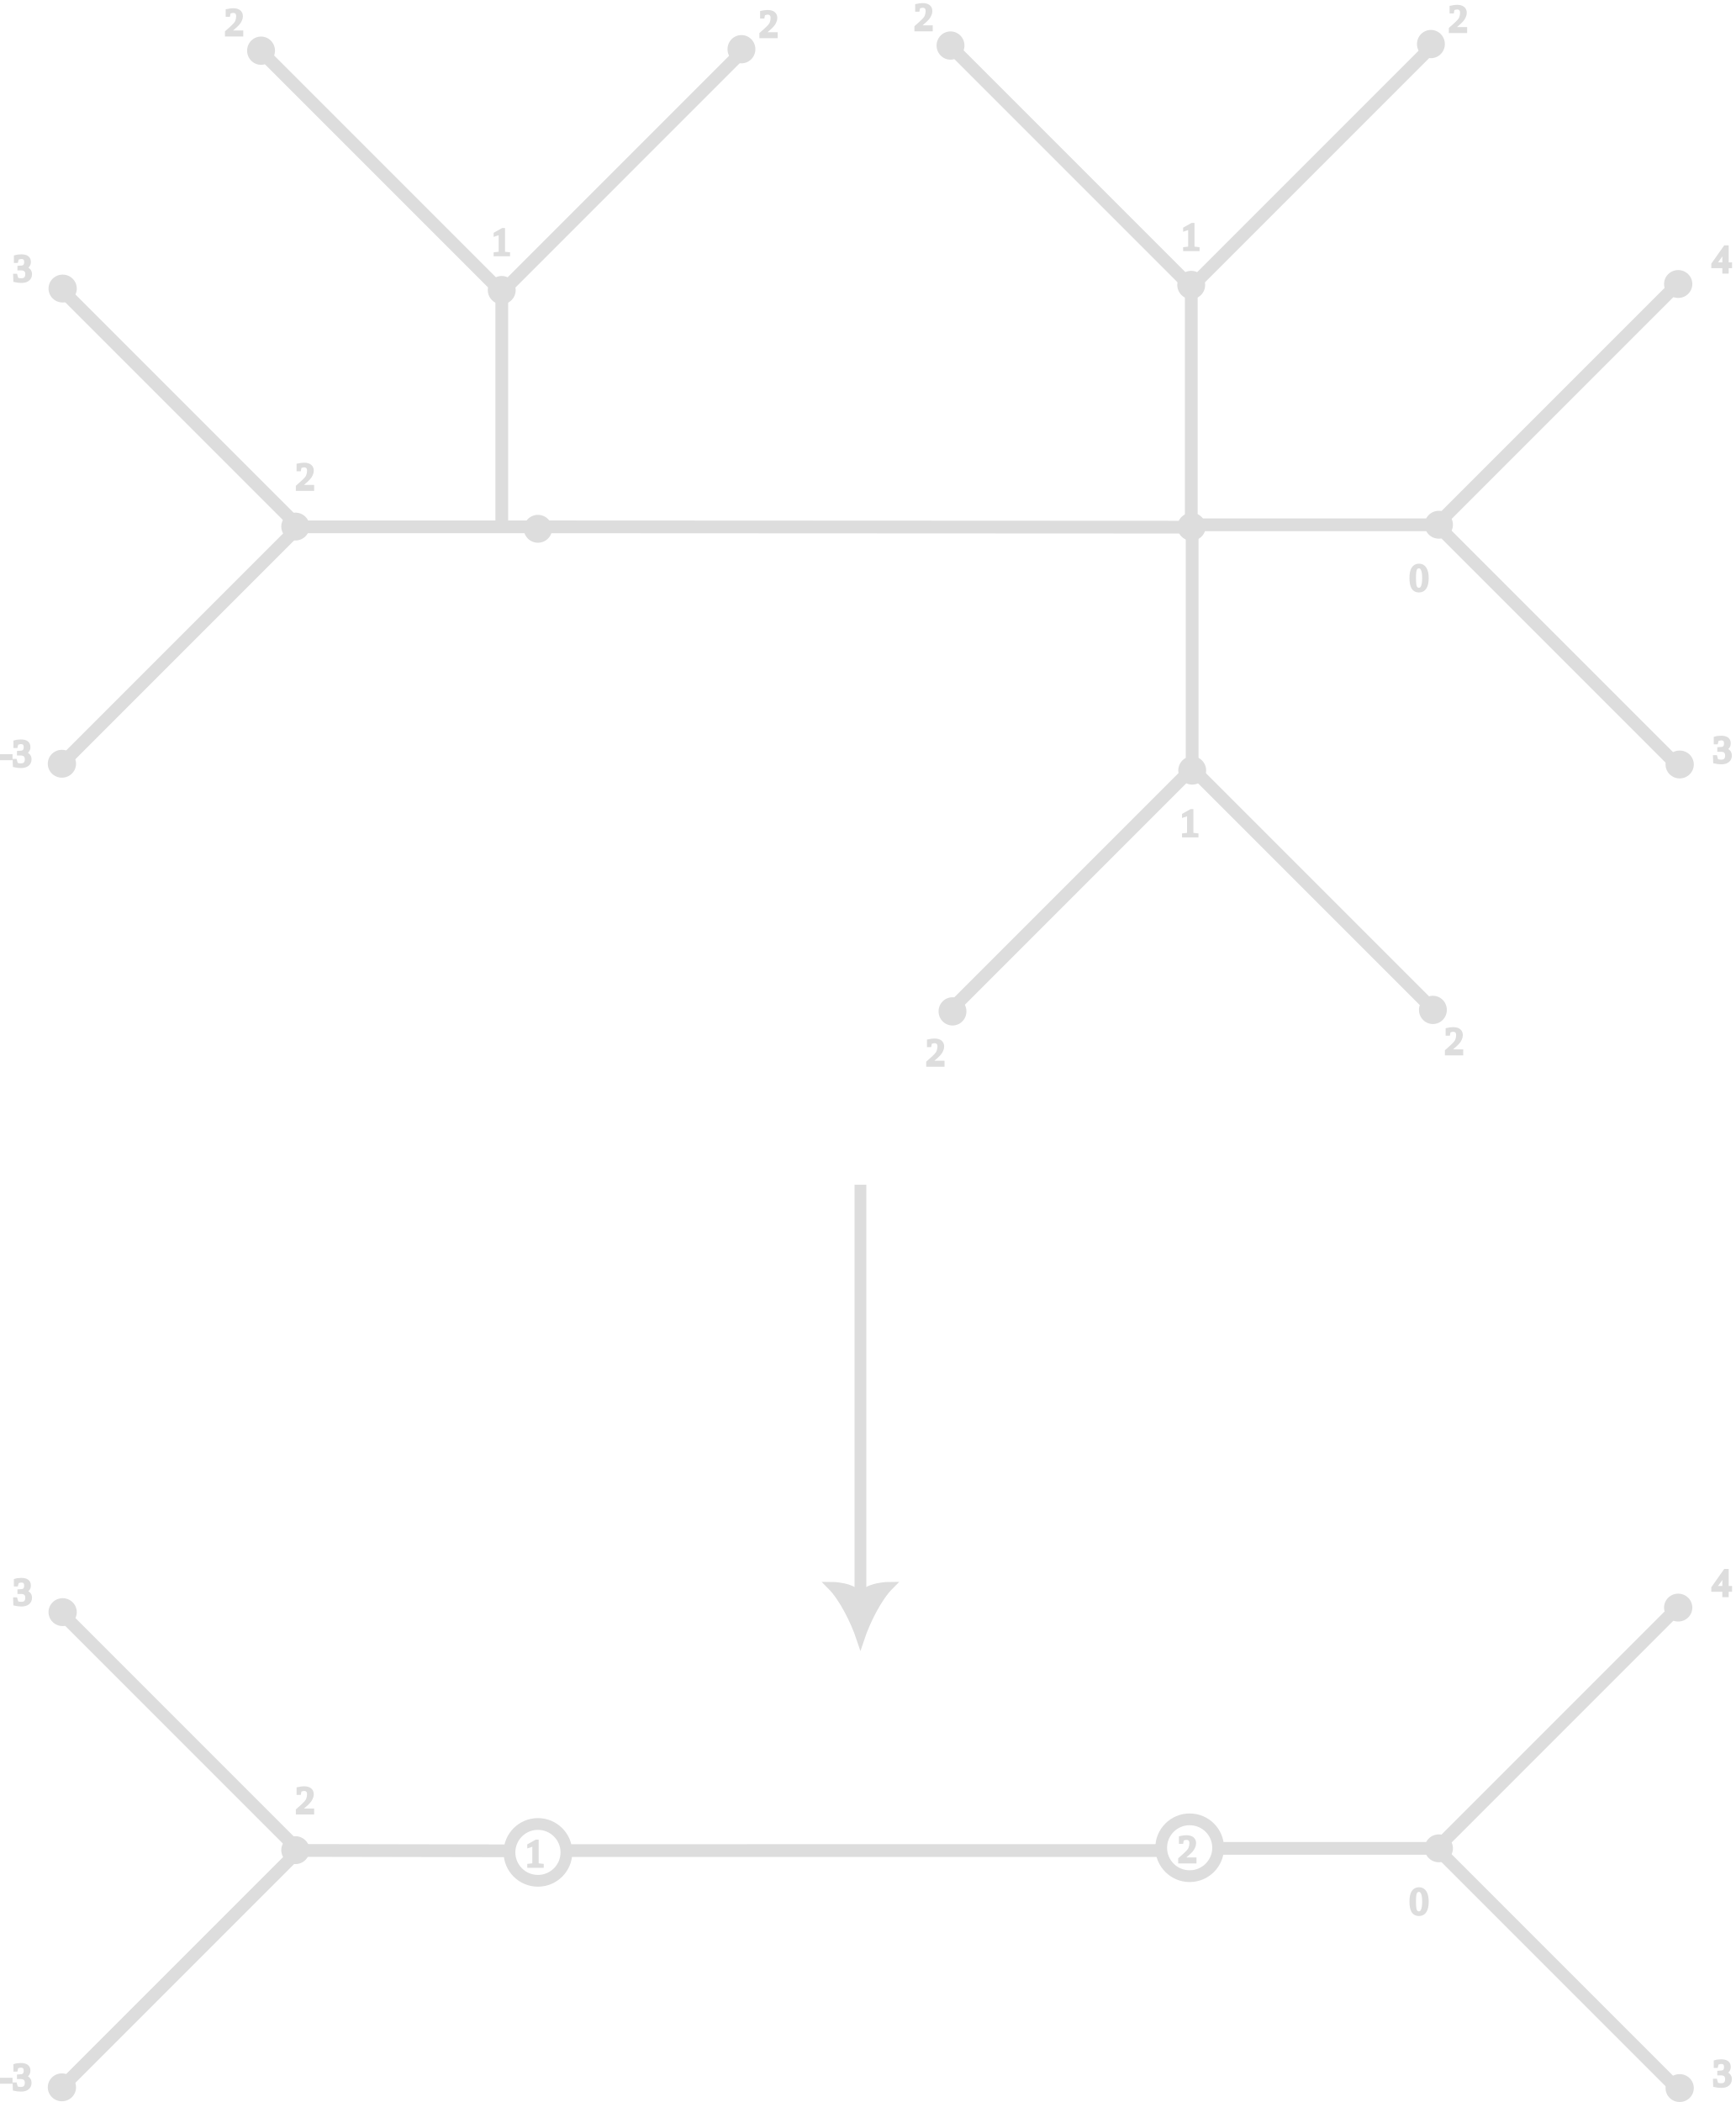
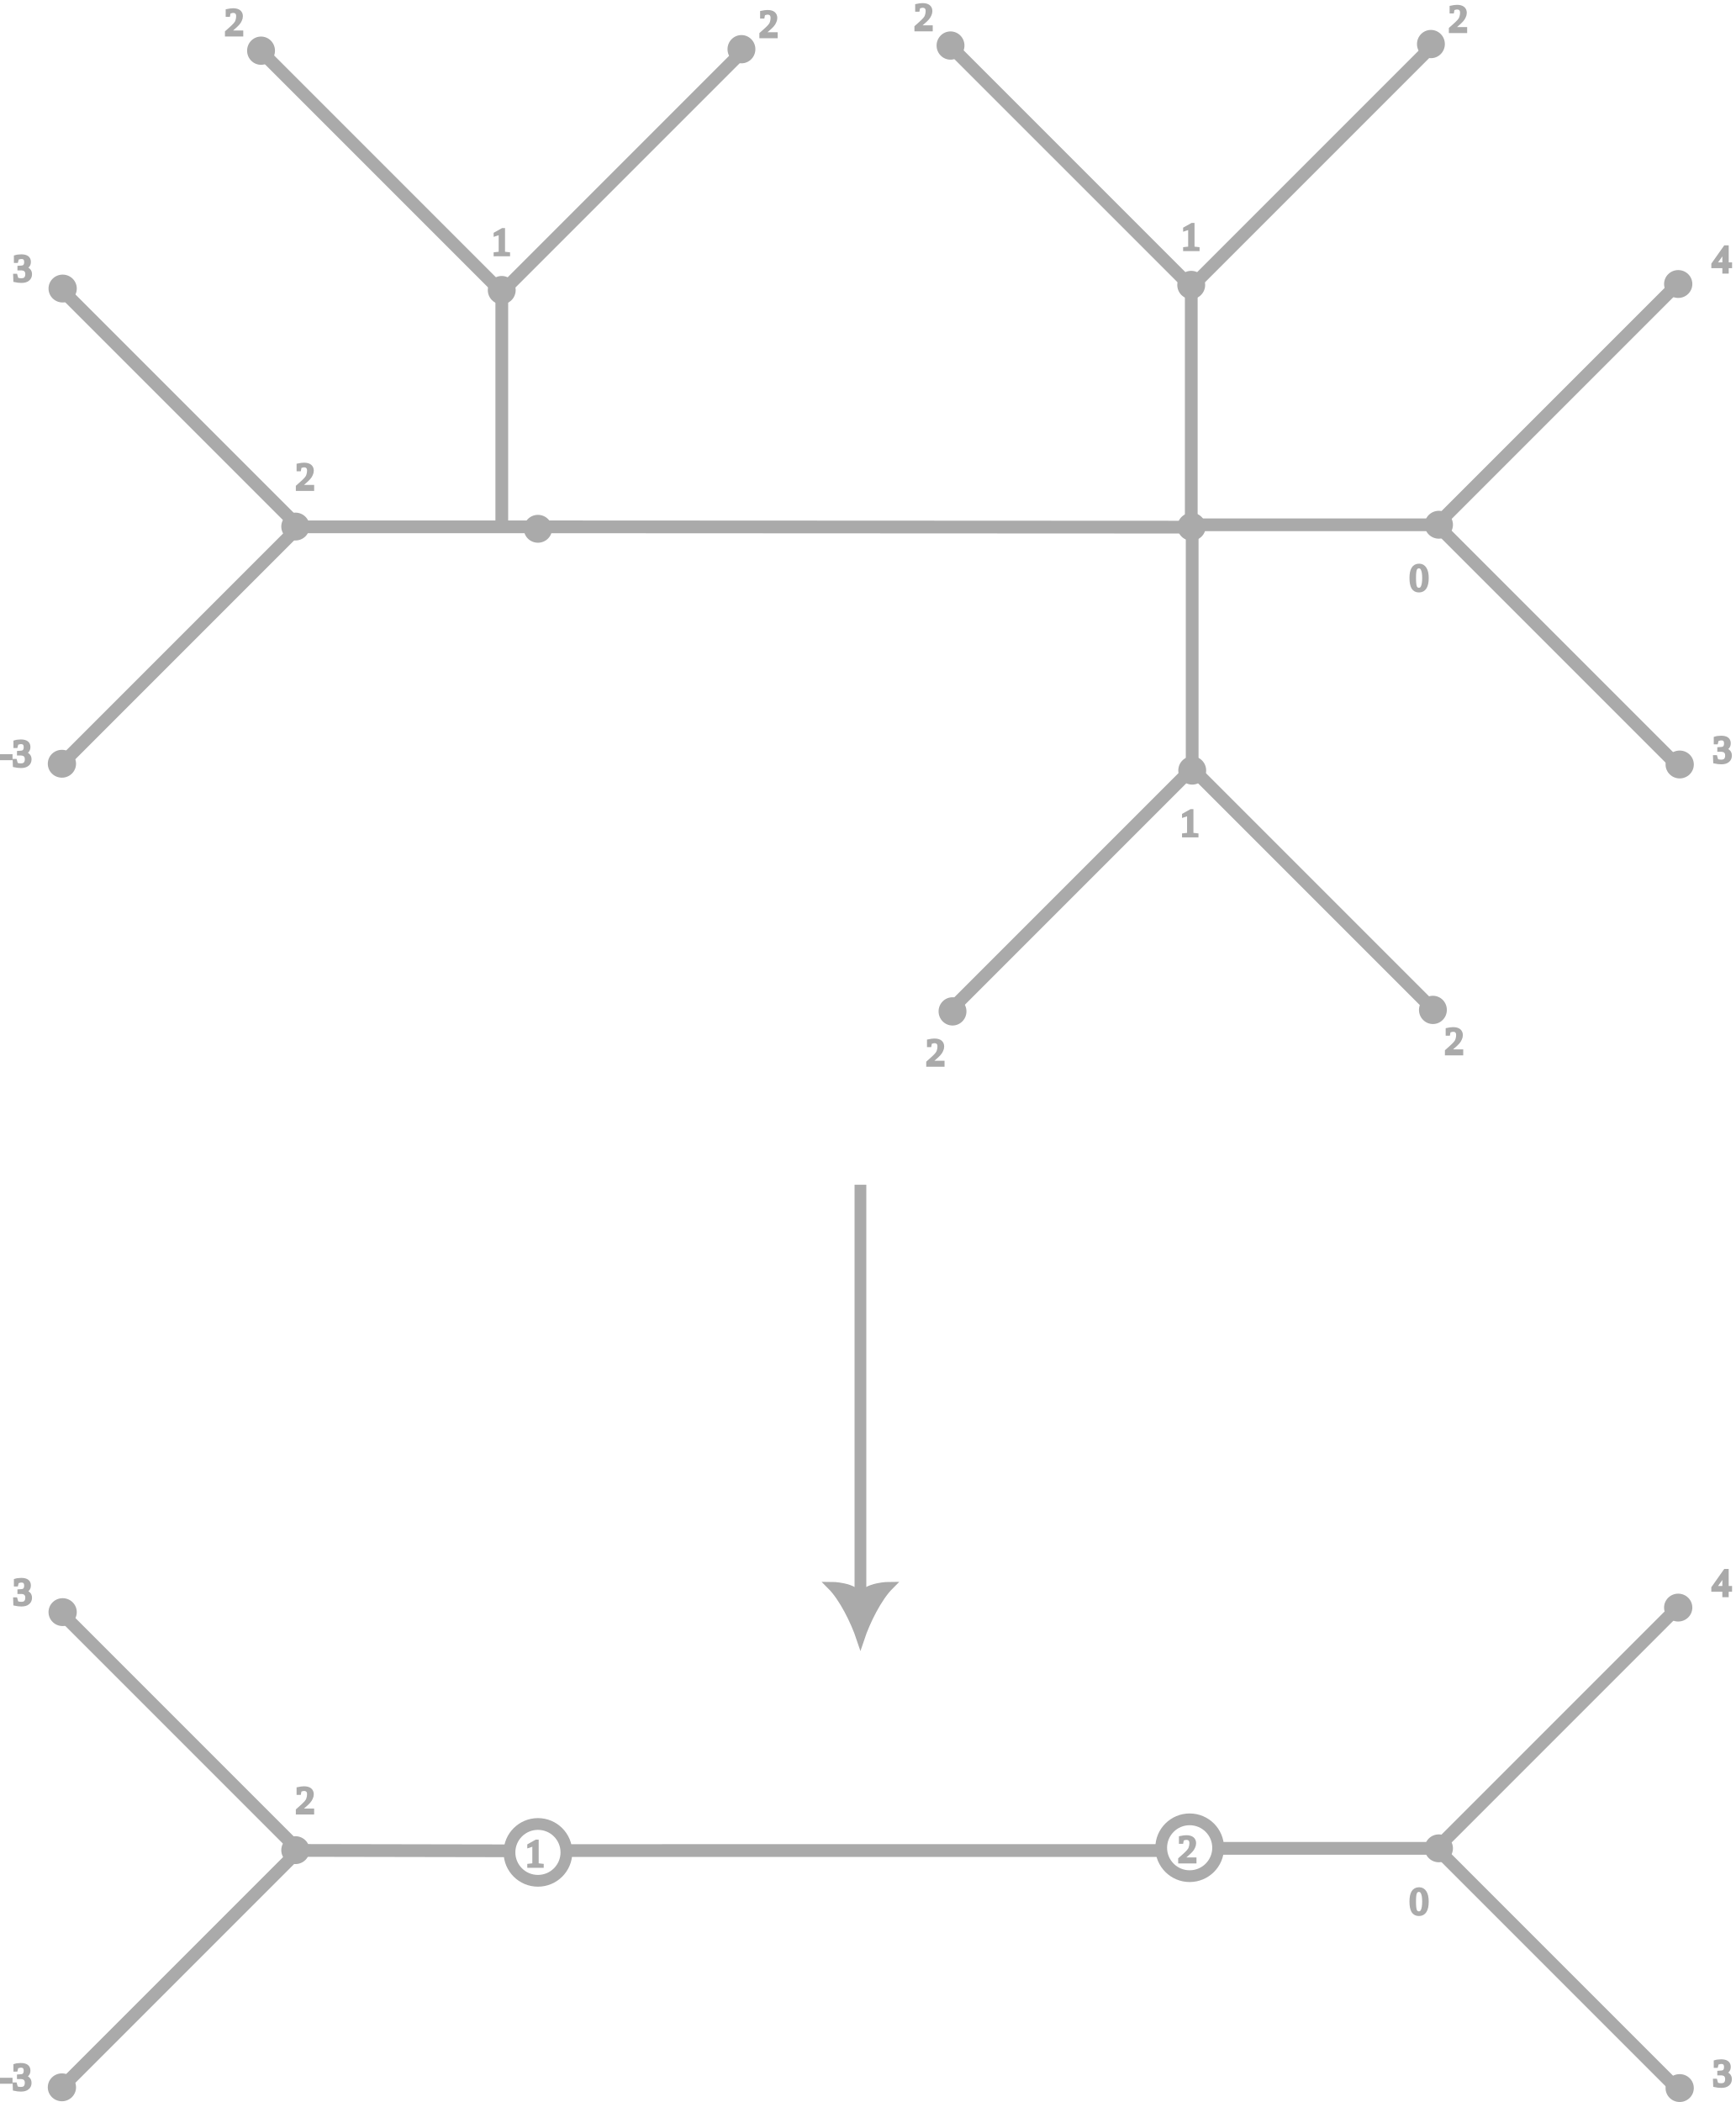
- <svg xmlns="http://www.w3.org/2000/svg" viewBox="0 0 145.127 175.725" version="1.1" id="svg1">
-   <defs id="defs1">
-     <marker style="overflow:visible" id="ArrowTriangleStylized" refX="0" refY="0" orient="auto-start-reverse" markerWidth="1" markerHeight="1" viewBox="0 0 1 1" preserveAspectRatio="xMidYMid" class="">
-       <path transform="scale(0.5)" style="fill:context-stroke;fill-rule:evenodd;stroke:context-stroke;stroke-width:1pt" d="m 6,0 c -3,1 -7,3 -9,5 0,0 0,-4 2,-5 -2,-1 -2,-5 -2,-5 2,2 6,4 9,5 z" id="path10" class="" />
+ <svg xmlns="http://www.w3.org/2000/svg" viewBox="0 0 145.127 175.725">
+   <defs>
+     <marker id="a" markerHeight="1" markerWidth="1" orient="auto-start-reverse" preserveAspectRatio="xMidYMid" refX="0" refY="0" style="overflow:visible" viewBox="0 0 1 1">
+       <path d="M6 0C3 1-1 3-3 5c0 0 0-4 2-5-2-1-2-5-2-5 2 2 6 4 9 5z" style="fill:context-stroke;fill-rule:evenodd;stroke:context-stroke;stroke-width:1pt" transform="scale(.5)" />
    </marker>
  </defs>
-   <g id="layer1" transform="translate(-8.0583,-10.95671)">
-     <g id="g1" transform="translate(3.03577,-1.05508)">
-       <g id="g6" transform="translate(8.2745759e-7,1.055083)">
-         <path style="fill:none;stroke:#DDDDDD;stroke-width:1.065;stroke-dasharray:none;stroke-opacity:1" d="M 10,35 30,55 10,75" id="path1" class="stroke-selection" />
-         <text xml:space="preserve" style="font-size:3.175px;fill:#DDDDDD;fill-opacity:1;stroke:#DDDDDD;stroke-width:0.265;stroke-dasharray:none;stroke-opacity:1" x="6.098" y="34.446" id="text3" class="fill-selection stroke-selection">
-           <tspan id="tspan3" style="fill:#DDDDDD;fill-opacity:1;stroke:#DDDDDD;stroke-width:0.265;stroke-dasharray:none;stroke-opacity:1" x="6.098" y="34.446" class="fill-selection stroke-selection">3</tspan>
-         </text>
-         <text xml:space="preserve" style="font-size:3.175px;fill:#DDDDDD;fill-opacity:1;stroke:#DDDDDD;stroke-width:0.265;stroke-dasharray:none;stroke-opacity:1" x="29.749" y="51.866" id="text3-1" class="fill-selection stroke-selection">
-           <tspan id="tspan3-2" style="fill:#DDDDDD;fill-opacity:1;stroke:#DDDDDD;stroke-width:0.265;stroke-dasharray:none;stroke-opacity:1" x="29.749" y="51.866" class="fill-selection stroke-selection">2</tspan>
-         </text>
-         <text xml:space="preserve" style="font-size:3.175px;fill:#DDDDDD;fill-opacity:1;stroke:#DDDDDD;stroke-width:0.265;stroke-dasharray:none;stroke-opacity:1" x="5" y="75" id="text3-3" class="fill-selection stroke-selection">
-           <tspan id="tspan3-6" style="fill:#DDDDDD;fill-opacity:1;stroke:#DDDDDD;stroke-width:0.265;stroke-dasharray:none;stroke-opacity:1" x="5" y="75" class="fill-selection stroke-selection">-3</tspan>
-         </text>
-         <ellipse style="fill:#DDDDDD;fill-opacity:1;stroke:none;stroke-width:0.076;stroke-dasharray:none;stroke-opacity:1" id="path5-19" cx="10.261" cy="35.079" rx="1.181" ry="1.165" class="fill-selection" />
-         <ellipse style="fill:#DDDDDD;fill-opacity:1;stroke:none;stroke-width:0.076;stroke-dasharray:none;stroke-opacity:1" id="path5-19-4" cx="29.721" cy="54.976" rx="1.181" ry="1.165" class="fill-selection" />
-         <ellipse style="fill:#DDDDDD;fill-opacity:1;stroke:none;stroke-width:0.076;stroke-dasharray:none;stroke-opacity:1" id="path5-19-6" cx="10.199" cy="74.805" rx="1.181" ry="1.165" class="fill-selection" />
-         <path style="fill:none;stroke:#DDDDDD;stroke-width:1.065;stroke-dasharray:none;stroke-opacity:1" d="M 30,55 H 50" id="path2" class="stroke-selection" />
+   <g transform="translate(-8.058 -10.957)">
+     <g transform="translate(3.036)">
+       <path d="m10 35 20 20-20 20" class="stroke-comment fill-comment" style="fill:none;stroke:#aaa;stroke-width:1.065;stroke-dasharray:none;stroke-opacity:1" />
+       <text x="6.098" y="34.446" class="stroke-comment fill-comment stroke-comment" style="font-size:3.175px;fill:#aaa;fill-opacity:1;stroke:#aaa;stroke-width:.265;stroke-dasharray:none;stroke-opacity:1">
+         <tspan x="6.098" y="34.446" class="stroke-comment fill-comment stroke-comment" style="fill:#aaa;fill-opacity:1;stroke:#aaa;stroke-width:.265;stroke-dasharray:none;stroke-opacity:1">3</tspan>
+       </text>
+       <text x="29.749" y="51.866" class="stroke-comment fill-comment stroke-comment" style="font-size:3.175px;fill:#aaa;fill-opacity:1;stroke:#aaa;stroke-width:.265;stroke-dasharray:none;stroke-opacity:1">
+         <tspan x="29.749" y="51.866" class="stroke-comment fill-comment stroke-comment" style="fill:#aaa;fill-opacity:1;stroke:#aaa;stroke-width:.265;stroke-dasharray:none;stroke-opacity:1">2</tspan>
+       </text>
+       <text x="5" y="75" class="stroke-comment fill-comment stroke-comment" style="font-size:3.175px;fill:#aaa;fill-opacity:1;stroke:#aaa;stroke-width:.265;stroke-dasharray:none;stroke-opacity:1">
+         <tspan x="5" y="75" class="stroke-comment fill-comment stroke-comment" style="fill:#aaa;fill-opacity:1;stroke:#aaa;stroke-width:.265;stroke-dasharray:none;stroke-opacity:1">-3</tspan>
+       </text>
+       <ellipse cx="10.261" cy="35.079" class="stroke-comment fill-comment" rx="1.181" ry="1.165" style="fill:#aaa;fill-opacity:1;stroke:none;stroke-width:.076;stroke-dasharray:none;stroke-opacity:1" />
+       <ellipse cx="29.721" cy="54.976" class="stroke-comment fill-comment" rx="1.181" ry="1.165" style="fill:#aaa;fill-opacity:1;stroke:none;stroke-width:.076;stroke-dasharray:none;stroke-opacity:1" />
+       <ellipse cx="10.199" cy="74.805" class="stroke-comment fill-comment" rx="1.181" ry="1.165" style="fill:#aaa;fill-opacity:1;stroke:none;stroke-width:.076;stroke-dasharray:none;stroke-opacity:1" />
+       <path d="M30 55h20" class="stroke-comment fill-comment" style="fill:none;stroke:#aaa;stroke-width:1.065;stroke-dasharray:none;stroke-opacity:1" />
+     </g>
+     <g transform="translate(3.036 -1.055)">
+       <path d="m50 56.055 54.501.026" class="stroke-comment fill-comment" style="fill:none;stroke:#aaa;stroke-width:1.066;stroke-linejoin:round;stroke-miterlimit:4.1;stroke-dasharray:none" />
+       <ellipse cx="15.885" cy="54.876" class="stroke-comment fill-comment" rx="1.181" ry="1.165" style="fill:#aaa;fill-opacity:1;stroke:none;stroke-width:.076;stroke-dasharray:none;stroke-opacity:1" transform="translate(34.115 1.343)" />
+     </g>
+     <g transform="translate(-37.273 -.018)">
+       <text x="67.725" y="60.495" class="stroke-comment fill-comment stroke-comment" style="font-size:3.175px;fill:#aaa;fill-opacity:1;stroke:#aaa;stroke-width:.265;stroke-dasharray:none;stroke-opacity:1" transform="translate(95.46 -.153)">
+         <tspan x="67.725" y="60.495" class="stroke-comment fill-comment stroke-comment" style="fill:#aaa;fill-opacity:1;stroke:#aaa;stroke-width:.265;stroke-dasharray:none;stroke-opacity:1">0</tspan>
+       </text>
+       <text x="93.026" y="33.867" class="stroke-comment fill-comment stroke-comment" style="font-size:3.175px;fill:#aaa;fill-opacity:1;stroke:#aaa;stroke-width:.265;stroke-dasharray:none;stroke-opacity:1" transform="translate(95.46 -.153)">
+         <tspan x="93.026" y="33.867" class="stroke-comment fill-comment stroke-comment" style="fill:#aaa;fill-opacity:1;stroke:#aaa;stroke-width:.265;stroke-dasharray:none;stroke-opacity:1">4</tspan>
+       </text>
+       <text x="93.073" y="74.86" class="stroke-comment fill-comment stroke-comment" style="font-size:3.175px;fill:#aaa;fill-opacity:1;stroke:#aaa;stroke-width:.265;stroke-dasharray:none;stroke-opacity:1" transform="translate(95.46 -.153)">
+         <tspan x="93.073" y="74.86" class="stroke-comment fill-comment stroke-comment" style="fill:#aaa;fill-opacity:1;stroke:#aaa;stroke-width:.265;stroke-dasharray:none;stroke-opacity:1">3</tspan>
+       </text>
+       <g transform="translate(95.46 -.153)">
+         <path d="M50 55h20l20-20" class="stroke-comment fill-comment" style="fill:none;stroke:#aaa;stroke-width:1.066;stroke-dasharray:none;stroke-opacity:1" />
+         <path d="m70 55 20.094 20.094" class="stroke-comment fill-comment" style="fill:none;stroke:#aaa;stroke-width:1.065;stroke-dasharray:none;stroke-opacity:1" />
+         <ellipse cx="70.173" cy="54.996" class="stroke-comment fill-comment" rx="1.181" ry="1.165" style="fill:#aaa;fill-opacity:1;stroke:none;stroke-width:.076;stroke-dasharray:none;stroke-opacity:1" />
+         <ellipse cx="90.312" cy="75.038" class="stroke-comment fill-comment" rx="1.181" ry="1.165" style="fill:#aaa;fill-opacity:1;stroke:none;stroke-width:.076;stroke-dasharray:none;stroke-opacity:1" />
+         <ellipse cx="90.188" cy="34.871" class="stroke-comment fill-comment" rx="1.181" ry="1.165" style="fill:#aaa;fill-opacity:1;stroke:none;stroke-width:.076;stroke-dasharray:none;stroke-opacity:1" />
      </g>
-       <g id="g7">
-         <path style="fill:none;stroke:#DDDDDD;stroke-width:1.066;stroke-linejoin:round;stroke-miterlimit:4.1;stroke-dasharray:none" d="m 50,56.055 54.501,0.026" id="path6" class="stroke-selection" />
-         <ellipse style="fill:#DDDDDD;fill-opacity:1;stroke:none;stroke-width:0.076;stroke-dasharray:none;stroke-opacity:1" id="path5-19-7-9" cx="15.885" cy="54.876" rx="1.181" ry="1.165" transform="translate(34.11523,1.343292)" class="fill-selection" />
+       <ellipse cx="129.459" cy="55.011" class="stroke-comment fill-comment" rx="1.181" ry="1.165" style="fill:#aaa;fill-opacity:1;stroke:none;stroke-width:.076;stroke-dasharray:none;stroke-opacity:1" transform="translate(15.5)" />
+       <text x="69.702" y="59.839" class="stroke-comment fill-comment stroke-comment" style="font-size:3.175px;fill:#aaa;fill-opacity:1;stroke:#aaa;stroke-width:.265;stroke-dasharray:none;stroke-opacity:1" transform="translate(74.31 21.006)">
+         <tspan x="69.702" y="59.839" class="stroke-comment fill-comment stroke-comment" style="fill:#aaa;fill-opacity:1;stroke:#aaa;stroke-width:.265;stroke-dasharray:none;stroke-opacity:1">1</tspan>
+       </text>
+       <text x="48.457" y="79.016" class="stroke-comment fill-comment stroke-comment" style="font-size:3.175px;fill:#aaa;fill-opacity:1;stroke:#aaa;stroke-width:.265;stroke-dasharray:none;stroke-opacity:1" transform="translate(74.31 21.006)">
+         <tspan x="48.457" y="79.016" class="stroke-comment fill-comment stroke-comment" style="fill:#aaa;fill-opacity:1;stroke:#aaa;stroke-width:.265;stroke-dasharray:none;stroke-opacity:1">2</tspan>
+       </text>
+       <text x="91.823" y="78.063" class="stroke-comment fill-comment stroke-comment" style="font-size:3.175px;fill:#aaa;fill-opacity:1;stroke:#aaa;stroke-width:.265;stroke-dasharray:none;stroke-opacity:1" transform="translate(74.31 21.006)">
+         <tspan x="91.823" y="78.063" class="stroke-comment fill-comment stroke-comment" style="fill:#aaa;fill-opacity:1;stroke:#aaa;stroke-width:.265;stroke-dasharray:none;stroke-opacity:1">2</tspan>
+       </text>
+       <g transform="rotate(90 97.398 102.612)">
+         <path d="M50 55h20l20-20" class="stroke-comment fill-comment" style="fill:none;stroke:#aaa;stroke-width:1.066;stroke-dasharray:none;stroke-opacity:1" />
+         <path d="m70 55 20.094 20.094" class="stroke-comment fill-comment" style="fill:none;stroke:#aaa;stroke-width:1.065;stroke-dasharray:none;stroke-opacity:1" />
+         <ellipse cx="70.173" cy="54.996" class="stroke-comment fill-comment" rx="1.181" ry="1.165" style="fill:#aaa;fill-opacity:1;stroke:none;stroke-width:.076;stroke-dasharray:none;stroke-opacity:1" />
+         <ellipse cx="90.312" cy="75.038" class="stroke-comment fill-comment" rx="1.181" ry="1.165" style="fill:#aaa;fill-opacity:1;stroke:none;stroke-width:.076;stroke-dasharray:none;stroke-opacity:1" />
+         <ellipse cx="90.188" cy="34.871" class="stroke-comment fill-comment" rx="1.181" ry="1.165" style="fill:#aaa;fill-opacity:1;stroke:none;stroke-width:.076;stroke-dasharray:none;stroke-opacity:1" />
      </g>
-       <g id="g8" transform="translate(15.5)" />
-       <g id="g16" transform="translate(-40.30925,1.036975)">
-         <g id="g4" transform="translate(95.45925,-0.1532127)">
-           <text xml:space="preserve" style="font-size:3.175px;fill:#DDDDDD;fill-opacity:1;stroke:#DDDDDD;stroke-width:0.265;stroke-dasharray:none;stroke-opacity:1" x="67.725" y="60.495" id="text3-6" class="fill-selection stroke-selection">
-             <tspan id="tspan3-1" style="fill:#DDDDDD;fill-opacity:1;stroke:#DDDDDD;stroke-width:0.265;stroke-dasharray:none;stroke-opacity:1" x="67.725" y="60.495" class="fill-selection stroke-selection">0</tspan>
-           </text>
-           <text xml:space="preserve" style="font-size:3.175px;fill:#DDDDDD;fill-opacity:1;stroke:#DDDDDD;stroke-width:0.265;stroke-dasharray:none;stroke-opacity:1" x="93.026" y="33.867" id="text3-2" class="fill-selection stroke-selection">
-             <tspan id="tspan3-0" style="fill:#DDDDDD;fill-opacity:1;stroke:#DDDDDD;stroke-width:0.265;stroke-dasharray:none;stroke-opacity:1" x="93.026" y="33.867" class="fill-selection stroke-selection">4</tspan>
-           </text>
-           <text xml:space="preserve" style="font-size:3.175px;fill:#DDDDDD;fill-opacity:1;stroke:#DDDDDD;stroke-width:0.265;stroke-dasharray:none;stroke-opacity:1" x="93.073" y="74.86" id="text3-5" class="fill-selection stroke-selection">
-             <tspan id="tspan3-9" style="fill:#DDDDDD;fill-opacity:1;stroke:#DDDDDD;stroke-width:0.265;stroke-dasharray:none;stroke-opacity:1" x="93.073" y="74.86" class="fill-selection stroke-selection">3</tspan>
-           </text>
-           <g id="g9">
-             <path style="fill:none;stroke:#DDDDDD;stroke-width:1.066;stroke-dasharray:none;stroke-opacity:1" d="m 50,55 h 20 l 20,-20" id="path4" class="stroke-selection" />
-             <path style="fill:none;stroke:#DDDDDD;stroke-width:1.065;stroke-dasharray:none;stroke-opacity:1" d="M 70,55 90.094,75.094" id="path3" class="stroke-selection" />
-             <ellipse style="fill:#DDDDDD;fill-opacity:1;stroke:none;stroke-width:0.076;stroke-dasharray:none;stroke-opacity:1" id="path5-19-3" cx="70.173" cy="54.996" rx="1.181" ry="1.165" class="fill-selection" />
-             <ellipse style="fill:#DDDDDD;fill-opacity:1;stroke:none;stroke-width:0.076;stroke-dasharray:none;stroke-opacity:1" id="path5-19-1" cx="90.312" cy="75.038" rx="1.181" ry="1.165" class="fill-selection" />
-             <ellipse style="fill:#DDDDDD;fill-opacity:1;stroke:none;stroke-width:0.076;stroke-dasharray:none;stroke-opacity:1" id="path5-19-7" cx="90.188" cy="34.871" rx="1.181" ry="1.165" class="fill-selection" />
-           </g>
-         </g>
-         <ellipse style="fill:#DDDDDD;fill-opacity:1;stroke:none;stroke-width:0.076;stroke-dasharray:none;stroke-opacity:1" id="ellipse7" cx="129.459" cy="55.011" rx="1.181" ry="1.165" transform="translate(15.5)" class="fill-selection" />
-         <g id="g15" transform="translate(74.30924,21.00552)">
-           <text xml:space="preserve" style="font-size:3.175px;fill:#DDDDDD;fill-opacity:1;stroke:#DDDDDD;stroke-width:0.265;stroke-dasharray:none;stroke-opacity:1" x="69.702" y="59.839" id="text9" class="fill-selection stroke-selection">
-             <tspan id="tspan9" style="fill:#DDDDDD;fill-opacity:1;stroke:#DDDDDD;stroke-width:0.265;stroke-dasharray:none;stroke-opacity:1" x="69.702" y="59.839" class="fill-selection stroke-selection">1</tspan>
-           </text>
-           <text xml:space="preserve" style="font-size:3.175px;fill:#DDDDDD;fill-opacity:1;stroke:#DDDDDD;stroke-width:0.265;stroke-dasharray:none;stroke-opacity:1" x="48.457" y="79.016" id="text10" class="fill-selection stroke-selection">
-             <tspan id="tspan10" style="fill:#DDDDDD;fill-opacity:1;stroke:#DDDDDD;stroke-width:0.265;stroke-dasharray:none;stroke-opacity:1" x="48.457" y="79.016" class="fill-selection stroke-selection">2</tspan>
-           </text>
-           <text xml:space="preserve" style="font-size:3.175px;fill:#DDDDDD;fill-opacity:1;stroke:#DDDDDD;stroke-width:0.265;stroke-dasharray:none;stroke-opacity:1" x="91.823" y="78.063" id="text11" class="fill-selection stroke-selection">
-             <tspan id="tspan11" style="fill:#DDDDDD;fill-opacity:1;stroke:#DDDDDD;stroke-width:0.265;stroke-dasharray:none;stroke-opacity:1" x="91.823" y="78.063" class="fill-selection stroke-selection">2</tspan>
-           </text>
-           <g id="g14" transform="rotate(90,70.74609,54.95429)">
-             <path style="fill:none;stroke:#DDDDDD;stroke-width:1.066;stroke-dasharray:none;stroke-opacity:1" d="m 50,55 h 20 l 20,-20" id="path11" class="stroke-selection" />
-             <path style="fill:none;stroke:#DDDDDD;stroke-width:1.065;stroke-dasharray:none;stroke-opacity:1" d="M 70,55 90.094,75.094" id="path12" class="stroke-selection" />
-             <ellipse style="fill:#DDDDDD;fill-opacity:1;stroke:none;stroke-width:0.076;stroke-dasharray:none;stroke-opacity:1" id="ellipse12" cx="70.173" cy="54.996" rx="1.181" ry="1.165" class="fill-selection" />
-             <ellipse style="fill:#DDDDDD;fill-opacity:1;stroke:none;stroke-width:0.076;stroke-dasharray:none;stroke-opacity:1" id="ellipse13" cx="90.312" cy="75.038" rx="1.181" ry="1.165" class="fill-selection" />
-             <ellipse style="fill:#DDDDDD;fill-opacity:1;stroke:none;stroke-width:0.076;stroke-dasharray:none;stroke-opacity:1" id="ellipse14" cx="90.188" cy="34.871" rx="1.181" ry="1.165" class="fill-selection" />
-           </g>
-         </g>
-         <g id="g15-3" transform="translate(74.14253,-20.73046)">
-           <text xml:space="preserve" style="font-size:3.175px;fill:#DDDDDD;fill-opacity:1;stroke:#DDDDDD;stroke-width:0.265;stroke-dasharray:none;stroke-opacity:1" x="69.959" y="52.566" id="text9-6" class="fill-selection stroke-selection">
-             <tspan id="tspan9-1" style="fill:#DDDDDD;fill-opacity:1;stroke:#DDDDDD;stroke-width:0.265;stroke-dasharray:none;stroke-opacity:1" x="69.959" y="52.566" class="fill-selection stroke-selection">1</tspan>
-           </text>
-           <text xml:space="preserve" style="font-size:3.175px;fill:#DDDDDD;fill-opacity:1;stroke:#DDDDDD;stroke-width:0.265;stroke-dasharray:none;stroke-opacity:1" x="92.32" y="34.335" id="text10-0" class="fill-selection stroke-selection">
-             <tspan id="tspan10-6" style="fill:#DDDDDD;fill-opacity:1;stroke:#DDDDDD;stroke-width:0.265;stroke-dasharray:none;stroke-opacity:1" x="92.32" y="34.335" class="fill-selection stroke-selection">2</tspan>
-           </text>
-           <text xml:space="preserve" style="font-size:3.175px;fill:#DDDDDD;fill-opacity:1;stroke:#DDDDDD;stroke-width:0.265;stroke-dasharray:none;stroke-opacity:1" x="47.635" y="34.194" id="text11-3" class="fill-selection stroke-selection">
-             <tspan id="tspan11-2" style="fill:#DDDDDD;fill-opacity:1;stroke:#DDDDDD;stroke-width:0.265;stroke-dasharray:none;stroke-opacity:1" x="47.635" y="34.194" class="fill-selection stroke-selection">2</tspan>
-           </text>
-           <g id="g14-0" transform="rotate(-90,70.74609,54.95429)">
-             <path style="fill:none;stroke:#DDDDDD;stroke-width:1.066;stroke-dasharray:none;stroke-opacity:1" d="m 50,55 h 20 l 20,-20" id="path11-6" class="stroke-selection" />
-             <path style="fill:none;stroke:#DDDDDD;stroke-width:1.065;stroke-dasharray:none;stroke-opacity:1" d="M 70,55 90.094,75.094" id="path12-1" class="stroke-selection" />
-             <ellipse style="fill:#DDDDDD;fill-opacity:1;stroke:none;stroke-width:0.076;stroke-dasharray:none;stroke-opacity:1" id="ellipse12-5" cx="70.173" cy="54.996" rx="1.181" ry="1.165" class="fill-selection" />
-             <ellipse style="fill:#DDDDDD;fill-opacity:1;stroke:none;stroke-width:0.076;stroke-dasharray:none;stroke-opacity:1" id="ellipse13-5" cx="90.312" cy="75.038" rx="1.181" ry="1.165" class="fill-selection" />
-             <ellipse style="fill:#DDDDDD;fill-opacity:1;stroke:none;stroke-width:0.076;stroke-dasharray:none;stroke-opacity:1" id="ellipse14-4" cx="90.188" cy="34.871" rx="1.181" ry="1.165" class="fill-selection" />
-           </g>
-         </g>
+       <text x="69.959" y="52.566" class="stroke-comment fill-comment stroke-comment" style="font-size:3.175px;fill:#aaa;fill-opacity:1;stroke:#aaa;stroke-width:.265;stroke-dasharray:none;stroke-opacity:1" transform="translate(74.143 -20.73)">
+         <tspan x="69.959" y="52.566" class="stroke-comment fill-comment stroke-comment" style="fill:#aaa;fill-opacity:1;stroke:#aaa;stroke-width:.265;stroke-dasharray:none;stroke-opacity:1">1</tspan>
+       </text>
+       <text x="92.32" y="34.335" class="stroke-comment fill-comment stroke-comment" style="font-size:3.175px;fill:#aaa;fill-opacity:1;stroke:#aaa;stroke-width:.265;stroke-dasharray:none;stroke-opacity:1" transform="translate(74.143 -20.73)">
+         <tspan x="92.32" y="34.335" class="stroke-comment fill-comment stroke-comment" style="fill:#aaa;fill-opacity:1;stroke:#aaa;stroke-width:.265;stroke-dasharray:none;stroke-opacity:1">2</tspan>
+       </text>
+       <text x="47.635" y="34.194" class="stroke-comment fill-comment stroke-comment" style="font-size:3.175px;fill:#aaa;fill-opacity:1;stroke:#aaa;stroke-width:.265;stroke-dasharray:none;stroke-opacity:1" transform="translate(74.143 -20.73)">
+         <tspan x="47.635" y="34.194" class="stroke-comment fill-comment stroke-comment" style="fill:#aaa;fill-opacity:1;stroke:#aaa;stroke-width:.265;stroke-dasharray:none;stroke-opacity:1">2</tspan>
+       </text>
+       <g transform="rotate(-90 97.452 7.518)">
+         <path d="M50 55h20l20-20" class="stroke-comment fill-comment" style="fill:none;stroke:#aaa;stroke-width:1.066;stroke-dasharray:none;stroke-opacity:1" />
+         <path d="m70 55 20.094 20.094" class="stroke-comment fill-comment" style="fill:none;stroke:#aaa;stroke-width:1.065;stroke-dasharray:none;stroke-opacity:1" />
+         <ellipse cx="70.173" cy="54.996" class="stroke-comment fill-comment" rx="1.181" ry="1.165" style="fill:#aaa;fill-opacity:1;stroke:none;stroke-width:.076;stroke-dasharray:none;stroke-opacity:1" />
+         <ellipse cx="90.312" cy="75.038" class="stroke-comment fill-comment" rx="1.181" ry="1.165" style="fill:#aaa;fill-opacity:1;stroke:none;stroke-width:.076;stroke-dasharray:none;stroke-opacity:1" />
+         <ellipse cx="90.188" cy="34.871" class="stroke-comment fill-comment" rx="1.181" ry="1.165" style="fill:#aaa;fill-opacity:1;stroke:none;stroke-width:.076;stroke-dasharray:none;stroke-opacity:1" />
      </g>
    </g>
-     <path style="fill:none;stroke:#DDDDDD;stroke-width:1.065;stroke-dasharray:none;stroke-opacity:1" d="m 13.036,145.65 20,20 -20,20" id="path1-2" class="stroke-selection" />
-     <text xml:space="preserve" style="font-size:3.175px;fill:#DDDDDD;fill-opacity:1;stroke:#DDDDDD;stroke-width:0.265;stroke-dasharray:none;stroke-opacity:1" x="9.134" y="145.096" id="text3-61" class="fill-selection stroke-selection">
-       <tspan id="tspan3-06" style="fill:#DDDDDD;fill-opacity:1;stroke:#DDDDDD;stroke-width:0.265;stroke-dasharray:none;stroke-opacity:1" x="9.134" y="145.096" class="fill-selection stroke-selection">3</tspan>
+     <path d="m13.036 145.65 20 20-20 20" class="stroke-comment fill-comment" style="fill:none;stroke:#aaa;stroke-width:1.065;stroke-dasharray:none;stroke-opacity:1" />
+     <text x="9.134" y="145.096" class="stroke-comment fill-comment stroke-comment" style="font-size:3.175px;fill:#aaa;fill-opacity:1;stroke:#aaa;stroke-width:.265;stroke-dasharray:none;stroke-opacity:1">
+       <tspan x="9.134" y="145.096" class="stroke-comment fill-comment stroke-comment" style="fill:#aaa;fill-opacity:1;stroke:#aaa;stroke-width:.265;stroke-dasharray:none;stroke-opacity:1">3</tspan>
    </text>
-     <text xml:space="preserve" style="font-size:3.175px;fill:#DDDDDD;fill-opacity:1;stroke:#DDDDDD;stroke-width:0.265;stroke-dasharray:none;stroke-opacity:1" x="32.785" y="162.517" id="text3-1-1" class="fill-selection stroke-selection">
-       <tspan id="tspan3-2-5" style="fill:#DDDDDD;fill-opacity:1;stroke:#DDDDDD;stroke-width:0.265;stroke-dasharray:none;stroke-opacity:1" x="32.785" y="162.517" class="fill-selection stroke-selection">2</tspan>
+     <text x="32.785" y="162.517" class="stroke-comment fill-comment stroke-comment" style="font-size:3.175px;fill:#aaa;fill-opacity:1;stroke:#aaa;stroke-width:.265;stroke-dasharray:none;stroke-opacity:1">
+       <tspan x="32.785" y="162.517" class="stroke-comment fill-comment stroke-comment" style="fill:#aaa;fill-opacity:1;stroke:#aaa;stroke-width:.265;stroke-dasharray:none;stroke-opacity:1">2</tspan>
    </text>
-     <text xml:space="preserve" style="font-size:3.175px;fill:#DDDDDD;fill-opacity:1;stroke:#DDDDDD;stroke-width:0.265;stroke-dasharray:none;stroke-opacity:1" x="8.036" y="185.65" id="text3-3-9" class="fill-selection stroke-selection">
-       <tspan id="tspan3-6-4" style="fill:#DDDDDD;fill-opacity:1;stroke:#DDDDDD;stroke-width:0.265;stroke-dasharray:none;stroke-opacity:1" x="8.036" y="185.65" class="fill-selection stroke-selection">-3</tspan>
+     <text x="8.036" y="185.65" class="stroke-comment fill-comment stroke-comment" style="font-size:3.175px;fill:#aaa;fill-opacity:1;stroke:#aaa;stroke-width:.265;stroke-dasharray:none;stroke-opacity:1">
+       <tspan x="8.036" y="185.65" class="stroke-comment fill-comment stroke-comment" style="fill:#aaa;fill-opacity:1;stroke:#aaa;stroke-width:.265;stroke-dasharray:none;stroke-opacity:1">-3</tspan>
    </text>
-     <ellipse style="fill:#DDDDDD;fill-opacity:1;stroke:none;stroke-width:0.076;stroke-dasharray:none;stroke-opacity:1" id="path5-19-9" cx="13.296" cy="145.729" rx="1.181" ry="1.165" class="fill-selection" />
-     <ellipse style="fill:#DDDDDD;fill-opacity:1;stroke:none;stroke-width:0.076;stroke-dasharray:none;stroke-opacity:1" id="path5-19-4-0" cx="32.757" cy="165.627" rx="1.181" ry="1.165" class="fill-selection" />
-     <ellipse style="fill:#DDDDDD;fill-opacity:1;stroke:none;stroke-width:0.076;stroke-dasharray:none;stroke-opacity:1" id="path5-19-6-9" cx="13.235" cy="185.455" rx="1.181" ry="1.165" class="fill-selection" />
-     <path style="fill:none;stroke:#DDDDDD;stroke-width:1.065;stroke-dasharray:none;stroke-opacity:1" d="m 33.036,165.65 17.776,0.033" id="path2-1" class="stroke-selection" />
-     <text xml:space="preserve" style="font-size:3.175px;fill:#DDDDDD;fill-opacity:1;stroke:#DDDDDD;stroke-width:0.265;stroke-dasharray:none;stroke-opacity:1" x="106.56" y="166.605" id="text3-1-6" class="fill-selection stroke-selection">
-       <tspan id="tspan3-2-9" style="fill:#DDDDDD;fill-opacity:1;stroke:#DDDDDD;stroke-width:0.265;stroke-dasharray:none;stroke-opacity:1" x="106.56" y="166.605" class="fill-selection stroke-selection">2</tspan>
+     <ellipse cx="13.296" cy="145.729" class="stroke-comment fill-comment" rx="1.181" ry="1.165" style="fill:#aaa;fill-opacity:1;stroke:none;stroke-width:.076;stroke-dasharray:none;stroke-opacity:1" />
+     <ellipse cx="32.757" cy="165.627" class="stroke-comment fill-comment" rx="1.181" ry="1.165" style="fill:#aaa;fill-opacity:1;stroke:none;stroke-width:.076;stroke-dasharray:none;stroke-opacity:1" />
+     <ellipse cx="13.235" cy="185.455" class="stroke-comment fill-comment" rx="1.181" ry="1.165" style="fill:#aaa;fill-opacity:1;stroke:none;stroke-width:.076;stroke-dasharray:none;stroke-opacity:1" />
+     <path d="m33.036 165.65 17.776.033" class="stroke-comment fill-comment" style="fill:none;stroke:#aaa;stroke-width:1.065;stroke-dasharray:none;stroke-opacity:1" />
+     <text x="106.56" y="166.605" class="stroke-comment fill-comment stroke-comment" style="font-size:3.175px;fill:#aaa;fill-opacity:1;stroke:#aaa;stroke-width:.265;stroke-dasharray:none;stroke-opacity:1">
+       <tspan x="106.56" y="166.605" class="stroke-comment fill-comment stroke-comment" style="fill:#aaa;fill-opacity:1;stroke:#aaa;stroke-width:.265;stroke-dasharray:none;stroke-opacity:1">2</tspan>
    </text>
-     <path style="fill:none;stroke:#DDDDDD;stroke-width:1.066;stroke-linejoin:round;stroke-miterlimit:4.1;stroke-dasharray:none" d="m 55.312,165.662 49.956,-0.002" id="path6-1" class="stroke-selection" />
-     <ellipse style="fill:none;fill-opacity:1;stroke:#DDDDDD;stroke-width:0.983;stroke-dasharray:none;stroke-opacity:1" id="path5-19-7-9-1" cx="53.036" cy="165.815" rx="2.38" ry="2.375" class="stroke-selection" />
-     <ellipse style="fill:none;fill-opacity:1;stroke:#DDDDDD;stroke-width:0.983;stroke-dasharray:none;stroke-opacity:1" id="path5-19-7-9-5" cx="107.527" cy="165.427" rx="2.38" ry="2.375" class="stroke-selection" />
-     <g id="g8-5" transform="translate(18.53577,109.5952)" />
-     <g id="g16-9" transform="translate(-37.27348,110.6322)">
-       <g id="g4-7" transform="translate(95.45925,-0.1532127)">
-         <text xml:space="preserve" style="font-size:3.175px;fill:#DDDDDD;fill-opacity:1;stroke:#DDDDDD;stroke-width:0.265;stroke-dasharray:none;stroke-opacity:1" x="67.725" y="60.495" id="text3-6-7" class="fill-selection stroke-selection">
-           <tspan id="tspan3-1-6" style="fill:#DDDDDD;fill-opacity:1;stroke:#DDDDDD;stroke-width:0.265;stroke-dasharray:none;stroke-opacity:1" x="67.725" y="60.495" class="fill-selection stroke-selection">0</tspan>
-         </text>
-         <text xml:space="preserve" style="font-size:3.175px;fill:#DDDDDD;fill-opacity:1;stroke:#DDDDDD;stroke-width:0.265;stroke-dasharray:none;stroke-opacity:1" x="93.026" y="33.867" id="text3-2-7" class="fill-selection stroke-selection">
-           <tspan id="tspan3-0-3" style="fill:#DDDDDD;fill-opacity:1;stroke:#DDDDDD;stroke-width:0.265;stroke-dasharray:none;stroke-opacity:1" x="93.026" y="33.867" class="fill-selection stroke-selection">4</tspan>
-         </text>
-         <text xml:space="preserve" style="font-size:3.175px;fill:#DDDDDD;fill-opacity:1;stroke:#DDDDDD;stroke-width:0.265;stroke-dasharray:none;stroke-opacity:1" x="93.073" y="74.86" id="text3-5-6" class="fill-selection stroke-selection">
-           <tspan id="tspan3-9-5" style="fill:#DDDDDD;fill-opacity:1;stroke:#DDDDDD;stroke-width:0.265;stroke-dasharray:none;stroke-opacity:1" x="93.073" y="74.86" class="fill-selection stroke-selection">3</tspan>
-         </text>
-         <g id="g9-6">
-           <path style="fill:none;stroke:#DDDDDD;stroke-width:1.066;stroke-dasharray:none;stroke-opacity:1" d="m 51.694,55 h 18.306 l 20,-20" id="path4-3" class="stroke-selection" />
-           <path style="fill:none;stroke:#DDDDDD;stroke-width:1.065;stroke-dasharray:none;stroke-opacity:1" d="M 70,55 90.094,75.094" id="path3-9" class="stroke-selection" />
-           <ellipse style="fill:#DDDDDD;fill-opacity:1;stroke:none;stroke-width:0.076;stroke-dasharray:none;stroke-opacity:1" id="path5-19-3-4" cx="70.173" cy="54.996" rx="1.181" ry="1.165" class="fill-selection" />
-           <ellipse style="fill:#DDDDDD;fill-opacity:1;stroke:none;stroke-width:0.076;stroke-dasharray:none;stroke-opacity:1" id="path5-19-1-8" cx="90.312" cy="75.038" rx="1.181" ry="1.165" class="fill-selection" />
-           <ellipse style="fill:#DDDDDD;fill-opacity:1;stroke:none;stroke-width:0.076;stroke-dasharray:none;stroke-opacity:1" id="path5-19-7-1" cx="90.188" cy="34.871" rx="1.181" ry="1.165" class="fill-selection" />
-         </g>
-       </g>
+     <path d="m55.312 165.662 49.956-.002" class="stroke-comment fill-comment" style="fill:none;stroke:#aaa;stroke-width:1.066;stroke-linejoin:round;stroke-miterlimit:4.1;stroke-dasharray:none" />
+     <ellipse cx="53.036" cy="165.815" class="stroke-comment fill-comment" rx="2.38" ry="2.375" style="fill:none;fill-opacity:1;stroke:#aaa;stroke-width:.983;stroke-dasharray:none;stroke-opacity:1" />
+     <ellipse cx="107.527" cy="165.427" class="stroke-comment fill-comment" rx="2.38" ry="2.375" style="fill:none;fill-opacity:1;stroke:#aaa;stroke-width:.983;stroke-dasharray:none;stroke-opacity:1" />
+     <text x="67.725" y="60.495" class="stroke-comment fill-comment stroke-comment" style="font-size:3.175px;fill:#aaa;fill-opacity:1;stroke:#aaa;stroke-width:.265;stroke-dasharray:none;stroke-opacity:1" transform="translate(58.186 110.479)">
+       <tspan x="67.725" y="60.495" class="stroke-comment fill-comment stroke-comment" style="fill:#aaa;fill-opacity:1;stroke:#aaa;stroke-width:.265;stroke-dasharray:none;stroke-opacity:1">0</tspan>
+     </text>
+     <text x="93.026" y="33.867" class="stroke-comment fill-comment stroke-comment" style="font-size:3.175px;fill:#aaa;fill-opacity:1;stroke:#aaa;stroke-width:.265;stroke-dasharray:none;stroke-opacity:1" transform="translate(58.186 110.479)">
+       <tspan x="93.026" y="33.867" class="stroke-comment fill-comment stroke-comment" style="fill:#aaa;fill-opacity:1;stroke:#aaa;stroke-width:.265;stroke-dasharray:none;stroke-opacity:1">4</tspan>
+     </text>
+     <text x="93.073" y="74.86" class="stroke-comment fill-comment stroke-comment" style="font-size:3.175px;fill:#aaa;fill-opacity:1;stroke:#aaa;stroke-width:.265;stroke-dasharray:none;stroke-opacity:1" transform="translate(58.186 110.479)">
+       <tspan x="93.073" y="74.86" class="stroke-comment fill-comment stroke-comment" style="fill:#aaa;fill-opacity:1;stroke:#aaa;stroke-width:.265;stroke-dasharray:none;stroke-opacity:1">3</tspan>
+     </text>
+     <g transform="translate(58.186 110.479)">
+       <path d="M51.694 55H70l20-20" class="stroke-comment fill-comment" style="fill:none;stroke:#aaa;stroke-width:1.066;stroke-dasharray:none;stroke-opacity:1" />
+       <path d="m70 55 20.094 20.094" class="stroke-comment fill-comment" style="fill:none;stroke:#aaa;stroke-width:1.065;stroke-dasharray:none;stroke-opacity:1" />
+       <ellipse cx="70.173" cy="54.996" class="stroke-comment fill-comment" rx="1.181" ry="1.165" style="fill:#aaa;fill-opacity:1;stroke:none;stroke-width:.076;stroke-dasharray:none;stroke-opacity:1" />
+       <ellipse cx="90.312" cy="75.038" class="stroke-comment fill-comment" rx="1.181" ry="1.165" style="fill:#aaa;fill-opacity:1;stroke:none;stroke-width:.076;stroke-dasharray:none;stroke-opacity:1" />
+       <ellipse cx="90.188" cy="34.871" class="stroke-comment fill-comment" rx="1.181" ry="1.165" style="fill:#aaa;fill-opacity:1;stroke:none;stroke-width:.076;stroke-dasharray:none;stroke-opacity:1" />
    </g>
-     <path style="fill:none;stroke:#DDDDDD;stroke-width:0.983;stroke-linejoin:round;stroke-miterlimit:4.1;marker-end:url(#ArrowTriangleStylized);paint-order:stroke markers fill" d="m 80,110 v 35" id="path5" class="stroke-selection" />
-     <text xml:space="preserve" style="font-size:3.175px;fill:#DDDDDD;fill-opacity:1;stroke:#DDDDDD;stroke-width:0.265;stroke-dasharray:none;stroke-opacity:1" x="51.998" y="166.972" id="text3-1-6-3" class="fill-selection stroke-selection">
-       <tspan id="tspan3-2-9-5" style="fill:#DDDDDD;fill-opacity:1;stroke:#DDDDDD;stroke-width:0.265;stroke-dasharray:none;stroke-opacity:1" x="51.998" y="166.972" class="fill-selection stroke-selection">1</tspan>
+     <path d="M80 110v35" class="stroke-comment fill-comment" style="fill:none;stroke:#aaa;stroke-width:.983;stroke-linejoin:round;stroke-miterlimit:4.1;marker-end:url(#a);paint-order:stroke markers fill" />
+     <text x="51.998" y="166.972" class="stroke-comment fill-comment stroke-comment" style="font-size:3.175px;fill:#aaa;fill-opacity:1;stroke:#aaa;stroke-width:.265;stroke-dasharray:none;stroke-opacity:1">
+       <tspan x="51.998" y="166.972" class="stroke-comment fill-comment stroke-comment" style="fill:#aaa;fill-opacity:1;stroke:#aaa;stroke-width:.265;stroke-dasharray:none;stroke-opacity:1">1</tspan>
    </text>
  </g>
-   <g id="g28" transform="translate(-28.83671,-31.27546)">
-     <text xml:space="preserve" style="font-size:3.175px;fill:#DDDDDD;fill-opacity:1;stroke:#DDDDDD;stroke-width:0.265;stroke-dasharray:none;stroke-opacity:1" x="69.959" y="52.566" id="text22" class="fill-selection stroke-selection">
-       <tspan id="tspan22" style="fill:#DDDDDD;fill-opacity:1;stroke:#DDDDDD;stroke-width:0.265;stroke-dasharray:none;stroke-opacity:1" x="69.959" y="52.566" class="fill-selection stroke-selection">1</tspan>
-     </text>
-     <text xml:space="preserve" style="font-size:3.175px;fill:#DDDDDD;fill-opacity:1;stroke:#DDDDDD;stroke-width:0.265;stroke-dasharray:none;stroke-opacity:1" x="92.32" y="34.335" id="text23" class="fill-selection stroke-selection">
-       <tspan id="tspan23" style="fill:#DDDDDD;fill-opacity:1;stroke:#DDDDDD;stroke-width:0.265;stroke-dasharray:none;stroke-opacity:1" x="92.32" y="34.335" class="fill-selection stroke-selection">2</tspan>
-     </text>
-     <text xml:space="preserve" style="font-size:3.175px;fill:#DDDDDD;fill-opacity:1;stroke:#DDDDDD;stroke-width:0.265;stroke-dasharray:none;stroke-opacity:1" x="47.635" y="34.194" id="text24" class="fill-selection stroke-selection">
-       <tspan id="tspan24" style="fill:#DDDDDD;fill-opacity:1;stroke:#DDDDDD;stroke-width:0.265;stroke-dasharray:none;stroke-opacity:1" x="47.635" y="34.194" class="fill-selection stroke-selection">2</tspan>
-     </text>
-     <g id="g27" transform="rotate(-90,70.74609,54.95429)">
-       <path style="fill:none;stroke:#DDDDDD;stroke-width:1.066;stroke-dasharray:none;stroke-opacity:1" d="m 50,55 h 20 l 20,-20" id="path24" class="stroke-selection" />
-       <path style="fill:none;stroke:#DDDDDD;stroke-width:1.065;stroke-dasharray:none;stroke-opacity:1" d="M 70,55 90.094,75.094" id="path25" class="stroke-selection" />
-       <ellipse style="fill:#DDDDDD;fill-opacity:1;stroke:none;stroke-width:0.076;stroke-dasharray:none;stroke-opacity:1" id="ellipse25" cx="70.173" cy="54.996" rx="1.181" ry="1.165" class="fill-selection" />
-       <ellipse style="fill:#DDDDDD;fill-opacity:1;stroke:none;stroke-width:0.076;stroke-dasharray:none;stroke-opacity:1" id="ellipse26" cx="90.312" cy="75.038" rx="1.181" ry="1.165" class="fill-selection" />
-       <ellipse style="fill:#DDDDDD;fill-opacity:1;stroke:none;stroke-width:0.076;stroke-dasharray:none;stroke-opacity:1" id="ellipse27" cx="90.188" cy="34.871" rx="1.181" ry="1.165" class="fill-selection" />
-     </g>
+   <text x="69.959" y="52.566" class="stroke-comment fill-comment stroke-comment" style="font-size:3.175px;fill:#aaa;fill-opacity:1;stroke:#aaa;stroke-width:.265;stroke-dasharray:none;stroke-opacity:1" transform="translate(-28.837 -31.275)">
+     <tspan x="69.959" y="52.566" class="stroke-comment fill-comment stroke-comment" style="fill:#aaa;fill-opacity:1;stroke:#aaa;stroke-width:.265;stroke-dasharray:none;stroke-opacity:1">1</tspan>
+   </text>
+   <text x="92.32" y="34.335" class="stroke-comment fill-comment stroke-comment" style="font-size:3.175px;fill:#aaa;fill-opacity:1;stroke:#aaa;stroke-width:.265;stroke-dasharray:none;stroke-opacity:1" transform="translate(-28.837 -31.275)">
+     <tspan x="92.32" y="34.335" class="stroke-comment fill-comment stroke-comment" style="fill:#aaa;fill-opacity:1;stroke:#aaa;stroke-width:.265;stroke-dasharray:none;stroke-opacity:1">2</tspan>
+   </text>
+   <text x="47.635" y="34.194" class="stroke-comment fill-comment stroke-comment" style="font-size:3.175px;fill:#aaa;fill-opacity:1;stroke:#aaa;stroke-width:.265;stroke-dasharray:none;stroke-opacity:1" transform="translate(-28.837 -31.275)">
+     <tspan x="47.635" y="34.194" class="stroke-comment fill-comment stroke-comment" style="fill:#aaa;fill-opacity:1;stroke:#aaa;stroke-width:.265;stroke-dasharray:none;stroke-opacity:1">2</tspan>
+   </text>
+   <g transform="rotate(-90 40.69 53.735)">
+     <path d="M50 55h20l20-20" class="stroke-comment fill-comment" style="fill:none;stroke:#aaa;stroke-width:1.066;stroke-dasharray:none;stroke-opacity:1" />
+     <path d="m70 55 20.094 20.094" class="stroke-comment fill-comment" style="fill:none;stroke:#aaa;stroke-width:1.065;stroke-dasharray:none;stroke-opacity:1" />
+     <ellipse cx="70.173" cy="54.996" class="stroke-comment fill-comment" rx="1.181" ry="1.165" style="fill:#aaa;fill-opacity:1;stroke:none;stroke-width:.076;stroke-dasharray:none;stroke-opacity:1" />
+     <ellipse cx="90.312" cy="75.038" class="stroke-comment fill-comment" rx="1.181" ry="1.165" style="fill:#aaa;fill-opacity:1;stroke:none;stroke-width:.076;stroke-dasharray:none;stroke-opacity:1" />
+     <ellipse cx="90.188" cy="34.871" class="stroke-comment fill-comment" rx="1.181" ry="1.165" style="fill:#aaa;fill-opacity:1;stroke:none;stroke-width:.076;stroke-dasharray:none;stroke-opacity:1" />
  </g>
</svg>
